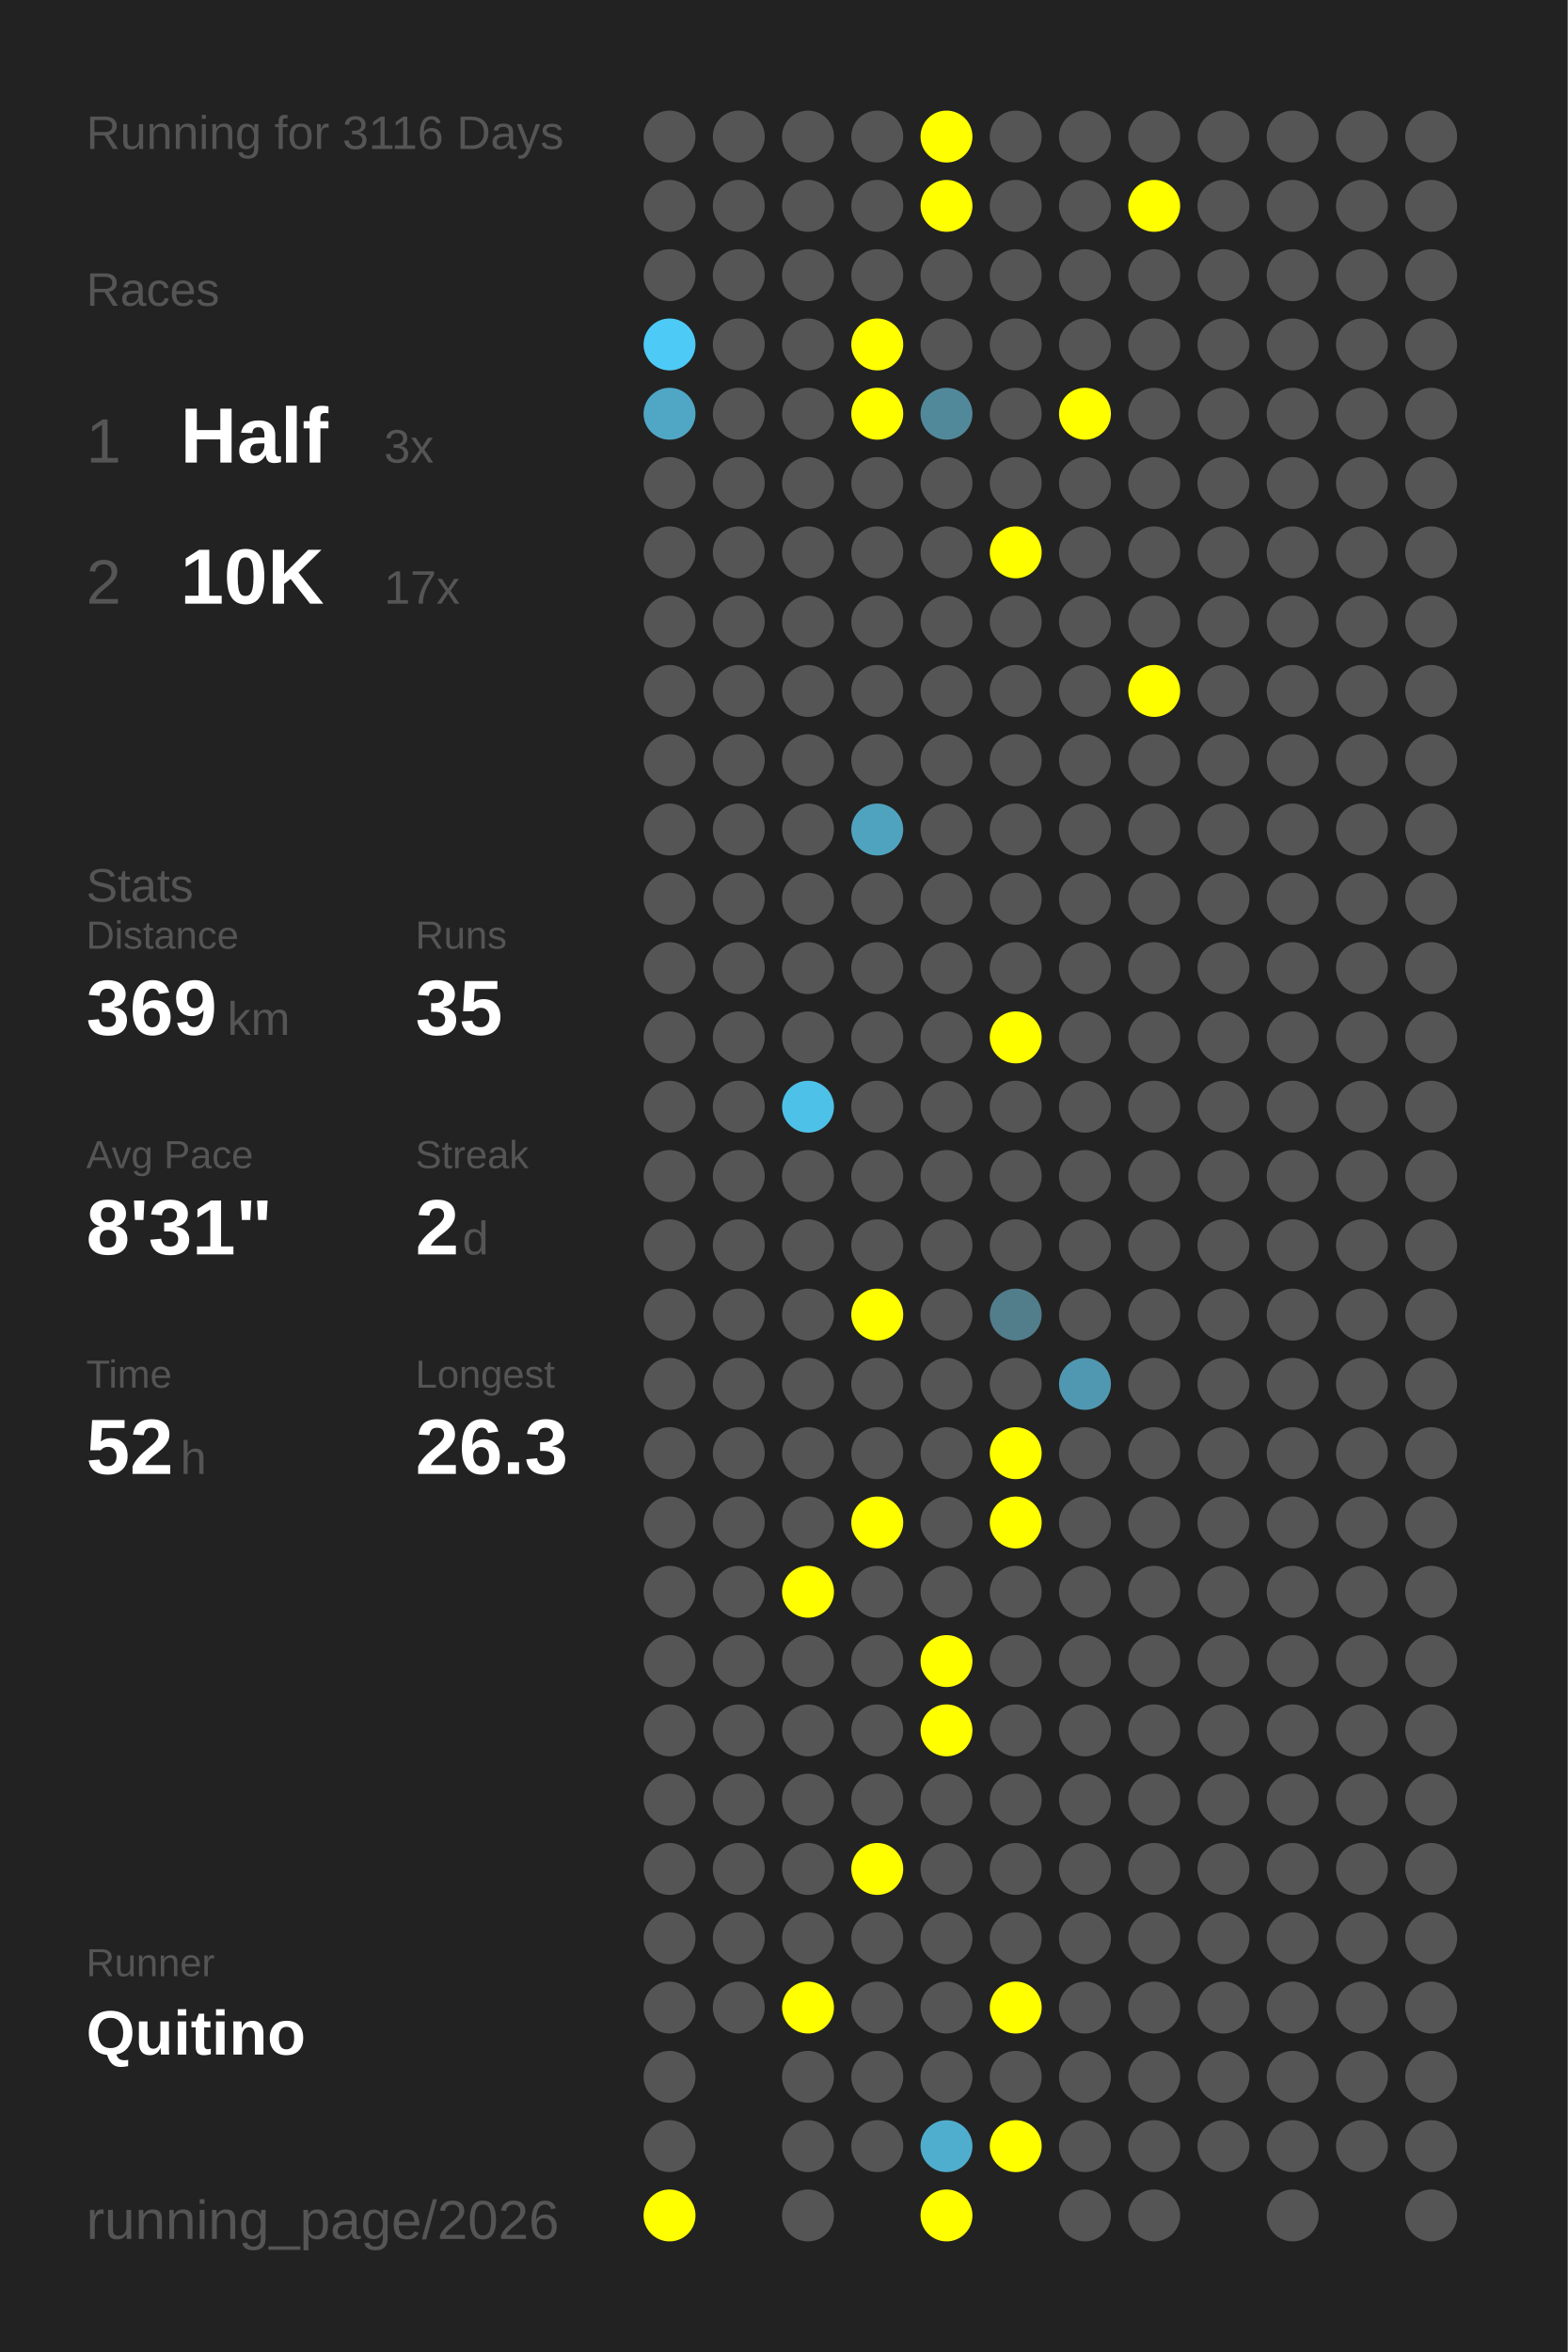
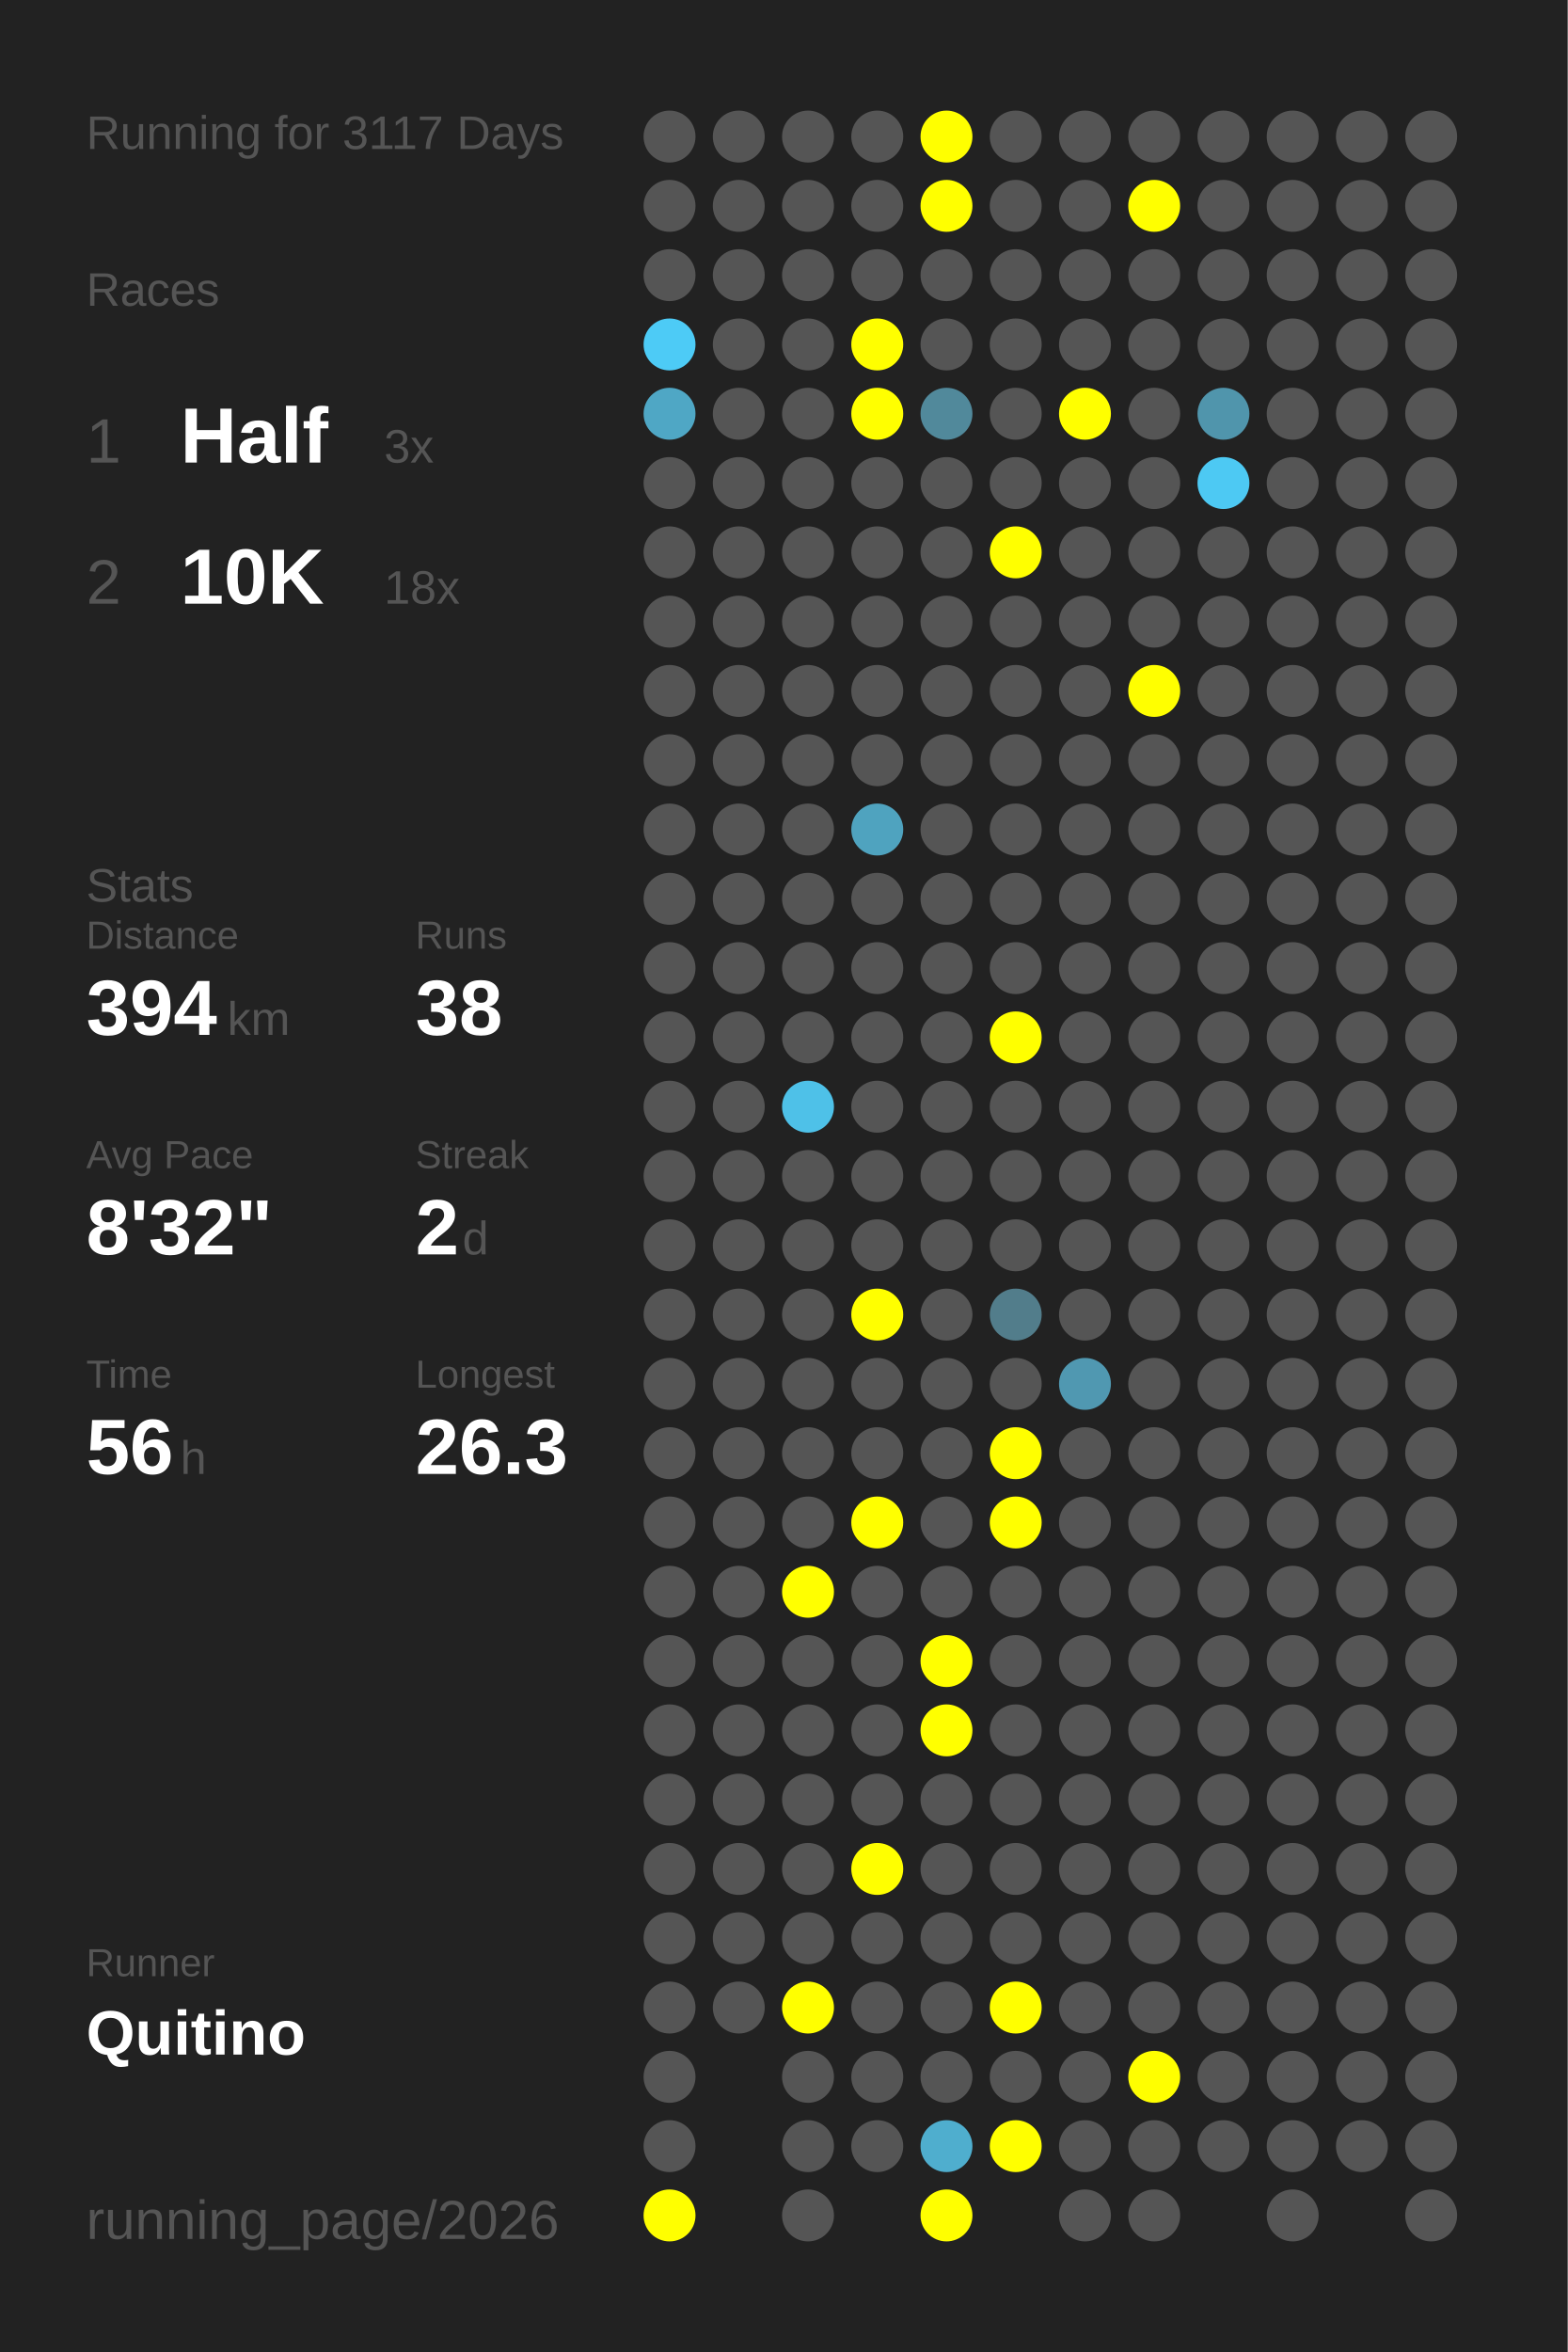
<svg xmlns="http://www.w3.org/2000/svg" baseProfile="full" height="300mm" version="1.1" viewBox="0,0,200,300" width="200mm">
  <defs />
  <rect fill="#222222" height="300" width="200" x="0" y="0" />
-   <text fill="#555555" style="font-size:6px; font-family:Arial;" x="11" y="19">Running for 3116 Days</text>
+   <text fill="#555555" style="font-size:6px; font-family:Arial;" x="11" y="19">Running for 3117 Days</text>
  <text fill="#555555" style="font-size:6px; font-family:Arial;" x="11" y="39">Races</text>
  <text fill="#555555" style="font-size:8px; font-family:Arial;" x="11" y="59">1</text>
  <text fill="#FFFFFF" style="font-size:10px; font-family:Arial; font-weight:bold;" x="23" y="59">Half</text>
  <text fill="#555555" style="font-size:6px; font-family:Arial;" x="49" y="59">3x</text>
  <text fill="#555555" style="font-size:8px; font-family:Arial;" x="11" y="77">2</text>
  <text fill="#FFFFFF" style="font-size:10px; font-family:Arial; font-weight:bold;" x="23" y="77">10K</text>
-   <text fill="#555555" style="font-size:6px; font-family:Arial;" x="49" y="77">17x</text>
+   <text fill="#555555" style="font-size:6px; font-family:Arial;" x="49" y="77">18x</text>
  <text fill="#555555" style="font-size:6px; font-family:Arial;" x="11" y="115">Stats</text>
  <text fill="#555555" style="font-size:5px; font-family:Arial;" x="11" y="121">Distance</text>
-   <text fill="#FFFFFF" style="font-size:10px; font-family:Arial; font-weight:bold;" x="11" y="132">369</text>
+   <text fill="#FFFFFF" style="font-size:10px; font-family:Arial; font-weight:bold;" x="11" y="132">394</text>
  <text fill="#555555" style="font-size:6px; font-family:Arial;" x="29" y="132">km</text>
  <text fill="#555555" style="font-size:5px; font-family:Arial;" x="53" y="121">Runs</text>
-   <text fill="#FFFFFF" style="font-size:10px; font-family:Arial; font-weight:bold;" x="53" y="132">35</text>
+   <text fill="#FFFFFF" style="font-size:10px; font-family:Arial; font-weight:bold;" x="53" y="132">38</text>
  <text fill="#555555" style="font-size:5px; font-family:Arial;" x="11" y="149">Avg Pace</text>
-   <text fill="#FFFFFF" style="font-size:10px; font-family:Arial; font-weight:bold;" x="11" y="160">8'31"</text>
+   <text fill="#FFFFFF" style="font-size:10px; font-family:Arial; font-weight:bold;" x="11" y="160">8'32"</text>
  <text fill="#555555" style="font-size:5px; font-family:Arial;" x="53" y="149">Streak</text>
  <text fill="#FFFFFF" style="font-size:10px; font-family:Arial; font-weight:bold;" x="53" y="160">2</text>
  <text fill="#555555" style="font-size:6px; font-family:Arial;" x="59" y="160">d</text>
  <text fill="#555555" style="font-size:5px; font-family:Arial;" x="11" y="177">Time</text>
-   <text fill="#FFFFFF" style="font-size:10px; font-family:Arial; font-weight:bold;" x="11" y="188">52</text>
+   <text fill="#FFFFFF" style="font-size:10px; font-family:Arial; font-weight:bold;" x="11" y="188">56</text>
  <text fill="#555555" style="font-size:6px; font-family:Arial;" x="23" y="188">h</text>
  <text fill="#555555" style="font-size:5px; font-family:Arial;" x="53" y="177">Longest</text>
  <text fill="#FFFFFF" style="font-size:10px; font-family:Arial; font-weight:bold;" x="53" y="188">26.3</text>
  <text fill="#555555" style="font-size:5px; font-family:Arial;" x="11" y="252.065">Runner</text>
  <text fill="#FFFFFF" style="font-size:8px; font-family:Arial; font-weight:bold;" x="11" y="262.065">Quitino</text>
  <text fill="#555555" style="font-size:7px; font-family:Arial;" x="11" y="285.581">running_page/2026</text>
  <circle cx="85.417" cy="17.419" fill="#555555" r="3.312" />
  <circle cx="85.417" cy="26.258" fill="#555555" r="3.312" />
  <circle cx="85.417" cy="35.097" fill="#555555" r="3.312" />
  <circle cx="85.417" cy="43.935" fill="#4dcbf6" r="3.312" />
  <circle cx="85.417" cy="52.774" fill="#4fa7c5" r="3.312" />
  <circle cx="85.417" cy="61.613" fill="#555555" r="3.312" />
  <circle cx="85.417" cy="70.452" fill="#555555" r="3.312" />
  <circle cx="85.417" cy="79.29" fill="#555555" r="3.312" />
  <circle cx="85.417" cy="88.129" fill="#555555" r="3.312" />
  <circle cx="85.417" cy="96.968" fill="#555555" r="3.312" />
  <circle cx="85.417" cy="105.806" fill="#555555" r="3.312" />
  <circle cx="85.417" cy="114.645" fill="#555555" r="3.312" />
  <circle cx="85.417" cy="123.484" fill="#555555" r="3.312" />
  <circle cx="85.417" cy="132.323" fill="#555555" r="3.312" />
  <circle cx="85.417" cy="141.161" fill="#555555" r="3.312" />
  <circle cx="85.417" cy="150" fill="#555555" r="3.312" />
  <circle cx="85.417" cy="158.839" fill="#555555" r="3.312" />
  <circle cx="85.417" cy="167.677" fill="#555555" r="3.312" />
  <circle cx="85.417" cy="176.516" fill="#555555" r="3.312" />
  <circle cx="85.417" cy="185.355" fill="#555555" r="3.312" />
  <circle cx="85.417" cy="194.194" fill="#555555" r="3.312" />
  <circle cx="85.417" cy="203.032" fill="#555555" r="3.312" />
  <circle cx="85.417" cy="211.871" fill="#555555" r="3.312" />
  <circle cx="85.417" cy="220.71" fill="#555555" r="3.312" />
  <circle cx="85.417" cy="229.548" fill="#555555" r="3.312" />
  <circle cx="85.417" cy="238.387" fill="#555555" r="3.312" />
  <circle cx="85.417" cy="247.226" fill="#555555" r="3.312" />
  <circle cx="85.417" cy="256.065" fill="#555555" r="3.312" />
  <circle cx="85.417" cy="264.903" fill="#555555" r="3.312" />
  <circle cx="85.417" cy="273.742" fill="#555555" r="3.312" />
  <circle cx="85.417" cy="282.581" fill="#FFFF00" r="3.312" />
  <circle cx="94.25" cy="17.419" fill="#555555" r="3.312" />
  <circle cx="94.25" cy="26.258" fill="#555555" r="3.312" />
  <circle cx="94.25" cy="35.097" fill="#555555" r="3.312" />
  <circle cx="94.25" cy="43.935" fill="#555555" r="3.312" />
  <circle cx="94.25" cy="52.774" fill="#555555" r="3.312" />
  <circle cx="94.25" cy="61.613" fill="#555555" r="3.312" />
  <circle cx="94.25" cy="70.452" fill="#555555" r="3.312" />
  <circle cx="94.25" cy="79.29" fill="#555555" r="3.312" />
  <circle cx="94.25" cy="88.129" fill="#555555" r="3.312" />
  <circle cx="94.25" cy="96.968" fill="#555555" r="3.312" />
  <circle cx="94.25" cy="105.806" fill="#555555" r="3.312" />
  <circle cx="94.25" cy="114.645" fill="#555555" r="3.312" />
  <circle cx="94.25" cy="123.484" fill="#555555" r="3.312" />
  <circle cx="94.25" cy="132.323" fill="#555555" r="3.312" />
  <circle cx="94.25" cy="141.161" fill="#555555" r="3.312" />
  <circle cx="94.25" cy="150" fill="#555555" r="3.312" />
  <circle cx="94.25" cy="158.839" fill="#555555" r="3.312" />
  <circle cx="94.25" cy="167.677" fill="#555555" r="3.312" />
  <circle cx="94.25" cy="176.516" fill="#555555" r="3.312" />
  <circle cx="94.25" cy="185.355" fill="#555555" r="3.312" />
  <circle cx="94.25" cy="194.194" fill="#555555" r="3.312" />
  <circle cx="94.25" cy="203.032" fill="#555555" r="3.312" />
  <circle cx="94.25" cy="211.871" fill="#555555" r="3.312" />
  <circle cx="94.25" cy="220.71" fill="#555555" r="3.312" />
  <circle cx="94.25" cy="229.548" fill="#555555" r="3.312" />
  <circle cx="94.25" cy="238.387" fill="#555555" r="3.312" />
  <circle cx="94.25" cy="247.226" fill="#555555" r="3.312" />
  <circle cx="94.25" cy="256.065" fill="#555555" r="3.312" />
  <circle cx="103.083" cy="17.419" fill="#555555" r="3.312" />
  <circle cx="103.083" cy="26.258" fill="#555555" r="3.312" />
  <circle cx="103.083" cy="35.097" fill="#555555" r="3.312" />
  <circle cx="103.083" cy="43.935" fill="#555555" r="3.312" />
  <circle cx="103.083" cy="52.774" fill="#555555" r="3.312" />
  <circle cx="103.083" cy="61.613" fill="#555555" r="3.312" />
  <circle cx="103.083" cy="70.452" fill="#555555" r="3.312" />
  <circle cx="103.083" cy="79.29" fill="#555555" r="3.312" />
  <circle cx="103.083" cy="88.129" fill="#555555" r="3.312" />
  <circle cx="103.083" cy="96.968" fill="#555555" r="3.312" />
  <circle cx="103.083" cy="105.806" fill="#555555" r="3.312" />
  <circle cx="103.083" cy="114.645" fill="#555555" r="3.312" />
  <circle cx="103.083" cy="123.484" fill="#555555" r="3.312" />
  <circle cx="103.083" cy="132.323" fill="#555555" r="3.312" />
  <circle cx="103.083" cy="141.161" fill="#4ec1e8" r="3.312" />
  <circle cx="103.083" cy="150" fill="#555555" r="3.312" />
  <circle cx="103.083" cy="158.839" fill="#555555" r="3.312" />
  <circle cx="103.083" cy="167.677" fill="#555555" r="3.312" />
  <circle cx="103.083" cy="176.516" fill="#555555" r="3.312" />
  <circle cx="103.083" cy="185.355" fill="#555555" r="3.312" />
  <circle cx="103.083" cy="194.194" fill="#555555" r="3.312" />
  <circle cx="103.083" cy="203.032" fill="#FFFF00" r="3.312" />
  <circle cx="103.083" cy="211.871" fill="#555555" r="3.312" />
  <circle cx="103.083" cy="220.71" fill="#555555" r="3.312" />
  <circle cx="103.083" cy="229.548" fill="#555555" r="3.312" />
  <circle cx="103.083" cy="238.387" fill="#555555" r="3.312" />
  <circle cx="103.083" cy="247.226" fill="#555555" r="3.312" />
  <circle cx="103.083" cy="256.065" fill="#FFFF00" r="3.312" />
  <circle cx="103.083" cy="264.903" fill="#555555" r="3.312" />
  <circle cx="103.083" cy="273.742" fill="#555555" r="3.312" />
  <circle cx="103.083" cy="282.581" fill="#555555" r="3.312" />
  <circle cx="111.917" cy="17.419" fill="#555555" r="3.312" />
  <circle cx="111.917" cy="26.258" fill="#555555" r="3.312" />
  <circle cx="111.917" cy="35.097" fill="#555555" r="3.312" />
  <circle cx="111.917" cy="43.935" fill="#FFFF00" r="3.312" />
  <circle cx="111.917" cy="52.774" fill="#FFFF00" r="3.312" />
  <circle cx="111.917" cy="61.613" fill="#555555" r="3.312" />
  <circle cx="111.917" cy="70.452" fill="#555555" r="3.312" />
  <circle cx="111.917" cy="79.29" fill="#555555" r="3.312" />
  <circle cx="111.917" cy="88.129" fill="#555555" r="3.312" />
  <circle cx="111.917" cy="96.968" fill="#555555" r="3.312" />
  <circle cx="111.917" cy="105.806" fill="#4fa3bf" r="3.312" />
  <circle cx="111.917" cy="114.645" fill="#555555" r="3.312" />
  <circle cx="111.917" cy="123.484" fill="#555555" r="3.312" />
  <circle cx="111.917" cy="132.323" fill="#555555" r="3.312" />
  <circle cx="111.917" cy="141.161" fill="#555555" r="3.312" />
  <circle cx="111.917" cy="150" fill="#555555" r="3.312" />
  <circle cx="111.917" cy="158.839" fill="#555555" r="3.312" />
  <circle cx="111.917" cy="167.677" fill="#FFFF00" r="3.312" />
  <circle cx="111.917" cy="176.516" fill="#555555" r="3.312" />
  <circle cx="111.917" cy="185.355" fill="#555555" r="3.312" />
  <circle cx="111.917" cy="194.194" fill="#FFFF00" r="3.312" />
  <circle cx="111.917" cy="203.032" fill="#555555" r="3.312" />
  <circle cx="111.917" cy="211.871" fill="#555555" r="3.312" />
  <circle cx="111.917" cy="220.71" fill="#555555" r="3.312" />
  <circle cx="111.917" cy="229.548" fill="#555555" r="3.312" />
  <circle cx="111.917" cy="238.387" fill="#FFFF00" r="3.312" />
  <circle cx="111.917" cy="247.226" fill="#555555" r="3.312" />
  <circle cx="111.917" cy="256.065" fill="#555555" r="3.312" />
  <circle cx="111.917" cy="264.903" fill="#555555" r="3.312" />
  <circle cx="111.917" cy="273.742" fill="#555555" r="3.312" />
  <circle cx="120.75" cy="17.419" fill="#FFFF00" r="3.312" />
  <circle cx="120.75" cy="26.258" fill="#FFFF00" r="3.312" />
  <circle cx="120.75" cy="35.097" fill="#555555" r="3.312" />
  <circle cx="120.75" cy="43.935" fill="#555555" r="3.312" />
  <circle cx="120.75" cy="52.774" fill="#51899b" r="3.312" />
  <circle cx="120.75" cy="61.613" fill="#555555" r="3.312" />
  <circle cx="120.75" cy="70.452" fill="#555555" r="3.312" />
  <circle cx="120.75" cy="79.29" fill="#555555" r="3.312" />
  <circle cx="120.75" cy="88.129" fill="#555555" r="3.312" />
  <circle cx="120.75" cy="96.968" fill="#555555" r="3.312" />
  <circle cx="120.75" cy="105.806" fill="#555555" r="3.312" />
  <circle cx="120.75" cy="114.645" fill="#555555" r="3.312" />
  <circle cx="120.75" cy="123.484" fill="#555555" r="3.312" />
  <circle cx="120.75" cy="132.323" fill="#555555" r="3.312" />
  <circle cx="120.75" cy="141.161" fill="#555555" r="3.312" />
  <circle cx="120.75" cy="150" fill="#555555" r="3.312" />
  <circle cx="120.75" cy="158.839" fill="#555555" r="3.312" />
  <circle cx="120.75" cy="167.677" fill="#555555" r="3.312" />
  <circle cx="120.75" cy="176.516" fill="#555555" r="3.312" />
  <circle cx="120.75" cy="185.355" fill="#555555" r="3.312" />
  <circle cx="120.75" cy="194.194" fill="#555555" r="3.312" />
  <circle cx="120.75" cy="203.032" fill="#555555" r="3.312" />
  <circle cx="120.75" cy="211.871" fill="#FFFF00" r="3.312" />
  <circle cx="120.75" cy="220.71" fill="#FFFF00" r="3.312" />
  <circle cx="120.75" cy="229.548" fill="#555555" r="3.312" />
  <circle cx="120.75" cy="238.387" fill="#555555" r="3.312" />
  <circle cx="120.75" cy="247.226" fill="#555555" r="3.312" />
  <circle cx="120.75" cy="256.065" fill="#555555" r="3.312" />
  <circle cx="120.75" cy="264.903" fill="#555555" r="3.312" />
  <circle cx="120.75" cy="273.742" fill="#4faece" r="3.312" />
  <circle cx="120.75" cy="282.581" fill="#FFFF00" r="3.312" />
  <circle cx="129.583" cy="17.419" fill="#555555" r="3.312" />
  <circle cx="129.583" cy="26.258" fill="#555555" r="3.312" />
  <circle cx="129.583" cy="35.097" fill="#555555" r="3.312" />
  <circle cx="129.583" cy="43.935" fill="#555555" r="3.312" />
  <circle cx="129.583" cy="52.774" fill="#555555" r="3.312" />
  <circle cx="129.583" cy="61.613" fill="#555555" r="3.312" />
  <circle cx="129.583" cy="70.452" fill="#FFFF00" r="3.312" />
  <circle cx="129.583" cy="79.29" fill="#555555" r="3.312" />
  <circle cx="129.583" cy="88.129" fill="#555555" r="3.312" />
  <circle cx="129.583" cy="96.968" fill="#555555" r="3.312" />
  <circle cx="129.583" cy="105.806" fill="#555555" r="3.312" />
  <circle cx="129.583" cy="114.645" fill="#555555" r="3.312" />
  <circle cx="129.583" cy="123.484" fill="#555555" r="3.312" />
  <circle cx="129.583" cy="132.323" fill="#FFFF00" r="3.312" />
  <circle cx="129.583" cy="141.161" fill="#555555" r="3.312" />
  <circle cx="129.583" cy="150" fill="#555555" r="3.312" />
  <circle cx="129.583" cy="158.839" fill="#555555" r="3.312" />
  <circle cx="129.583" cy="167.677" fill="#527d8b" r="3.312" />
  <circle cx="129.583" cy="176.516" fill="#555555" r="3.312" />
  <circle cx="129.583" cy="185.355" fill="#FFFF00" r="3.312" />
  <circle cx="129.583" cy="194.194" fill="#FFFF00" r="3.312" />
  <circle cx="129.583" cy="203.032" fill="#555555" r="3.312" />
  <circle cx="129.583" cy="211.871" fill="#555555" r="3.312" />
  <circle cx="129.583" cy="220.71" fill="#555555" r="3.312" />
  <circle cx="129.583" cy="229.548" fill="#555555" r="3.312" />
  <circle cx="129.583" cy="238.387" fill="#555555" r="3.312" />
  <circle cx="129.583" cy="247.226" fill="#555555" r="3.312" />
  <circle cx="129.583" cy="256.065" fill="#FFFF00" r="3.312" />
  <circle cx="129.583" cy="264.903" fill="#555555" r="3.312" />
  <circle cx="129.583" cy="273.742" fill="#FFFF00" r="3.312" />
  <circle cx="138.417" cy="17.419" fill="#555555" r="3.312" />
  <circle cx="138.417" cy="26.258" fill="#555555" r="3.312" />
  <circle cx="138.417" cy="35.097" fill="#555555" r="3.312" />
  <circle cx="138.417" cy="43.935" fill="#555555" r="3.312" />
  <circle cx="138.417" cy="52.774" fill="#FFFF00" r="3.312" />
  <circle cx="138.417" cy="61.613" fill="#555555" r="3.312" />
  <circle cx="138.417" cy="70.452" fill="#555555" r="3.312" />
  <circle cx="138.417" cy="79.29" fill="#555555" r="3.312" />
  <circle cx="138.417" cy="88.129" fill="#555555" r="3.312" />
  <circle cx="138.417" cy="96.968" fill="#555555" r="3.312" />
  <circle cx="138.417" cy="105.806" fill="#555555" r="3.312" />
  <circle cx="138.417" cy="114.645" fill="#555555" r="3.312" />
  <circle cx="138.417" cy="123.484" fill="#555555" r="3.312" />
  <circle cx="138.417" cy="132.323" fill="#555555" r="3.312" />
  <circle cx="138.417" cy="141.161" fill="#555555" r="3.312" />
  <circle cx="138.417" cy="150" fill="#555555" r="3.312" />
  <circle cx="138.417" cy="158.839" fill="#555555" r="3.312" />
  <circle cx="138.417" cy="167.677" fill="#555555" r="3.312" />
  <circle cx="138.417" cy="176.516" fill="#5098b1" r="3.312" />
  <circle cx="138.417" cy="185.355" fill="#555555" r="3.312" />
  <circle cx="138.417" cy="194.194" fill="#555555" r="3.312" />
  <circle cx="138.417" cy="203.032" fill="#555555" r="3.312" />
  <circle cx="138.417" cy="211.871" fill="#555555" r="3.312" />
  <circle cx="138.417" cy="220.71" fill="#555555" r="3.312" />
  <circle cx="138.417" cy="229.548" fill="#555555" r="3.312" />
  <circle cx="138.417" cy="238.387" fill="#555555" r="3.312" />
  <circle cx="138.417" cy="247.226" fill="#555555" r="3.312" />
  <circle cx="138.417" cy="256.065" fill="#555555" r="3.312" />
  <circle cx="138.417" cy="264.903" fill="#555555" r="3.312" />
  <circle cx="138.417" cy="273.742" fill="#555555" r="3.312" />
  <circle cx="138.417" cy="282.581" fill="#555555" r="3.312" />
  <circle cx="147.25" cy="17.419" fill="#555555" r="3.312" />
  <circle cx="147.25" cy="26.258" fill="#FFFF00" r="3.312" />
  <circle cx="147.25" cy="35.097" fill="#555555" r="3.312" />
  <circle cx="147.25" cy="43.935" fill="#555555" r="3.312" />
  <circle cx="147.25" cy="52.774" fill="#555555" r="3.312" />
  <circle cx="147.25" cy="61.613" fill="#555555" r="3.312" />
  <circle cx="147.25" cy="70.452" fill="#555555" r="3.312" />
  <circle cx="147.25" cy="79.29" fill="#555555" r="3.312" />
  <circle cx="147.25" cy="88.129" fill="#FFFF00" r="3.312" />
  <circle cx="147.25" cy="96.968" fill="#555555" r="3.312" />
  <circle cx="147.25" cy="105.806" fill="#555555" r="3.312" />
  <circle cx="147.25" cy="114.645" fill="#555555" r="3.312" />
  <circle cx="147.25" cy="123.484" fill="#555555" r="3.312" />
  <circle cx="147.25" cy="132.323" fill="#555555" r="3.312" />
  <circle cx="147.25" cy="141.161" fill="#555555" r="3.312" />
  <circle cx="147.25" cy="150" fill="#555555" r="3.312" />
  <circle cx="147.25" cy="158.839" fill="#555555" r="3.312" />
  <circle cx="147.25" cy="167.677" fill="#555555" r="3.312" />
  <circle cx="147.25" cy="176.516" fill="#555555" r="3.312" />
  <circle cx="147.25" cy="185.355" fill="#555555" r="3.312" />
  <circle cx="147.25" cy="194.194" fill="#555555" r="3.312" />
  <circle cx="147.25" cy="203.032" fill="#555555" r="3.312" />
  <circle cx="147.25" cy="211.871" fill="#555555" r="3.312" />
  <circle cx="147.25" cy="220.71" fill="#555555" r="3.312" />
  <circle cx="147.25" cy="229.548" fill="#555555" r="3.312" />
  <circle cx="147.25" cy="238.387" fill="#555555" r="3.312" />
  <circle cx="147.25" cy="247.226" fill="#555555" r="3.312" />
  <circle cx="147.25" cy="256.065" fill="#555555" r="3.312" />
-   <circle cx="147.25" cy="264.903" fill="#555555" r="3.312" />
+   <circle cx="147.25" cy="264.903" fill="#FFFF00" r="3.312" />
  <circle cx="147.25" cy="273.742" fill="#555555" r="3.312" />
  <circle cx="147.25" cy="282.581" fill="#555555" r="3.312" />
  <circle cx="156.083" cy="17.419" fill="#555555" r="3.312" />
  <circle cx="156.083" cy="26.258" fill="#555555" r="3.312" />
  <circle cx="156.083" cy="35.097" fill="#555555" r="3.312" />
  <circle cx="156.083" cy="43.935" fill="#555555" r="3.312" />
-   <circle cx="156.083" cy="52.774" fill="#555555" r="3.312" />
-   <circle cx="156.083" cy="61.613" fill="#555555" r="3.312" />
+   <circle cx="156.083" cy="52.774" fill="#5095ac" r="3.312" />
+   <circle cx="156.083" cy="61.613" fill="#4dc9f3" r="3.312" />
  <circle cx="156.083" cy="70.452" fill="#555555" r="3.312" />
  <circle cx="156.083" cy="79.29" fill="#555555" r="3.312" />
  <circle cx="156.083" cy="88.129" fill="#555555" r="3.312" />
  <circle cx="156.083" cy="96.968" fill="#555555" r="3.312" />
  <circle cx="156.083" cy="105.806" fill="#555555" r="3.312" />
  <circle cx="156.083" cy="114.645" fill="#555555" r="3.312" />
  <circle cx="156.083" cy="123.484" fill="#555555" r="3.312" />
  <circle cx="156.083" cy="132.323" fill="#555555" r="3.312" />
  <circle cx="156.083" cy="141.161" fill="#555555" r="3.312" />
  <circle cx="156.083" cy="150" fill="#555555" r="3.312" />
  <circle cx="156.083" cy="158.839" fill="#555555" r="3.312" />
  <circle cx="156.083" cy="167.677" fill="#555555" r="3.312" />
  <circle cx="156.083" cy="176.516" fill="#555555" r="3.312" />
  <circle cx="156.083" cy="185.355" fill="#555555" r="3.312" />
  <circle cx="156.083" cy="194.194" fill="#555555" r="3.312" />
  <circle cx="156.083" cy="203.032" fill="#555555" r="3.312" />
  <circle cx="156.083" cy="211.871" fill="#555555" r="3.312" />
  <circle cx="156.083" cy="220.71" fill="#555555" r="3.312" />
  <circle cx="156.083" cy="229.548" fill="#555555" r="3.312" />
  <circle cx="156.083" cy="238.387" fill="#555555" r="3.312" />
  <circle cx="156.083" cy="247.226" fill="#555555" r="3.312" />
  <circle cx="156.083" cy="256.065" fill="#555555" r="3.312" />
  <circle cx="156.083" cy="264.903" fill="#555555" r="3.312" />
  <circle cx="156.083" cy="273.742" fill="#555555" r="3.312" />
  <circle cx="164.917" cy="17.419" fill="#555555" r="3.312" />
  <circle cx="164.917" cy="26.258" fill="#555555" r="3.312" />
  <circle cx="164.917" cy="35.097" fill="#555555" r="3.312" />
  <circle cx="164.917" cy="43.935" fill="#555555" r="3.312" />
  <circle cx="164.917" cy="52.774" fill="#555555" r="3.312" />
  <circle cx="164.917" cy="61.613" fill="#555555" r="3.312" />
  <circle cx="164.917" cy="70.452" fill="#555555" r="3.312" />
  <circle cx="164.917" cy="79.29" fill="#555555" r="3.312" />
  <circle cx="164.917" cy="88.129" fill="#555555" r="3.312" />
  <circle cx="164.917" cy="96.968" fill="#555555" r="3.312" />
  <circle cx="164.917" cy="105.806" fill="#555555" r="3.312" />
  <circle cx="164.917" cy="114.645" fill="#555555" r="3.312" />
  <circle cx="164.917" cy="123.484" fill="#555555" r="3.312" />
  <circle cx="164.917" cy="132.323" fill="#555555" r="3.312" />
  <circle cx="164.917" cy="141.161" fill="#555555" r="3.312" />
  <circle cx="164.917" cy="150" fill="#555555" r="3.312" />
  <circle cx="164.917" cy="158.839" fill="#555555" r="3.312" />
  <circle cx="164.917" cy="167.677" fill="#555555" r="3.312" />
  <circle cx="164.917" cy="176.516" fill="#555555" r="3.312" />
  <circle cx="164.917" cy="185.355" fill="#555555" r="3.312" />
  <circle cx="164.917" cy="194.194" fill="#555555" r="3.312" />
  <circle cx="164.917" cy="203.032" fill="#555555" r="3.312" />
  <circle cx="164.917" cy="211.871" fill="#555555" r="3.312" />
  <circle cx="164.917" cy="220.71" fill="#555555" r="3.312" />
  <circle cx="164.917" cy="229.548" fill="#555555" r="3.312" />
  <circle cx="164.917" cy="238.387" fill="#555555" r="3.312" />
  <circle cx="164.917" cy="247.226" fill="#555555" r="3.312" />
  <circle cx="164.917" cy="256.065" fill="#555555" r="3.312" />
  <circle cx="164.917" cy="264.903" fill="#555555" r="3.312" />
  <circle cx="164.917" cy="273.742" fill="#555555" r="3.312" />
  <circle cx="164.917" cy="282.581" fill="#555555" r="3.312" />
  <circle cx="173.75" cy="17.419" fill="#555555" r="3.312" />
  <circle cx="173.75" cy="26.258" fill="#555555" r="3.312" />
  <circle cx="173.75" cy="35.097" fill="#555555" r="3.312" />
  <circle cx="173.75" cy="43.935" fill="#555555" r="3.312" />
  <circle cx="173.75" cy="52.774" fill="#555555" r="3.312" />
  <circle cx="173.75" cy="61.613" fill="#555555" r="3.312" />
  <circle cx="173.75" cy="70.452" fill="#555555" r="3.312" />
  <circle cx="173.75" cy="79.29" fill="#555555" r="3.312" />
  <circle cx="173.75" cy="88.129" fill="#555555" r="3.312" />
  <circle cx="173.75" cy="96.968" fill="#555555" r="3.312" />
  <circle cx="173.75" cy="105.806" fill="#555555" r="3.312" />
  <circle cx="173.75" cy="114.645" fill="#555555" r="3.312" />
  <circle cx="173.75" cy="123.484" fill="#555555" r="3.312" />
  <circle cx="173.75" cy="132.323" fill="#555555" r="3.312" />
  <circle cx="173.75" cy="141.161" fill="#555555" r="3.312" />
  <circle cx="173.75" cy="150" fill="#555555" r="3.312" />
  <circle cx="173.75" cy="158.839" fill="#555555" r="3.312" />
  <circle cx="173.75" cy="167.677" fill="#555555" r="3.312" />
  <circle cx="173.75" cy="176.516" fill="#555555" r="3.312" />
  <circle cx="173.75" cy="185.355" fill="#555555" r="3.312" />
  <circle cx="173.75" cy="194.194" fill="#555555" r="3.312" />
  <circle cx="173.75" cy="203.032" fill="#555555" r="3.312" />
  <circle cx="173.75" cy="211.871" fill="#555555" r="3.312" />
  <circle cx="173.75" cy="220.71" fill="#555555" r="3.312" />
  <circle cx="173.75" cy="229.548" fill="#555555" r="3.312" />
  <circle cx="173.75" cy="238.387" fill="#555555" r="3.312" />
  <circle cx="173.75" cy="247.226" fill="#555555" r="3.312" />
  <circle cx="173.75" cy="256.065" fill="#555555" r="3.312" />
  <circle cx="173.75" cy="264.903" fill="#555555" r="3.312" />
  <circle cx="173.75" cy="273.742" fill="#555555" r="3.312" />
  <circle cx="182.583" cy="17.419" fill="#555555" r="3.312" />
  <circle cx="182.583" cy="26.258" fill="#555555" r="3.312" />
  <circle cx="182.583" cy="35.097" fill="#555555" r="3.312" />
  <circle cx="182.583" cy="43.935" fill="#555555" r="3.312" />
  <circle cx="182.583" cy="52.774" fill="#555555" r="3.312" />
  <circle cx="182.583" cy="61.613" fill="#555555" r="3.312" />
  <circle cx="182.583" cy="70.452" fill="#555555" r="3.312" />
  <circle cx="182.583" cy="79.29" fill="#555555" r="3.312" />
  <circle cx="182.583" cy="88.129" fill="#555555" r="3.312" />
  <circle cx="182.583" cy="96.968" fill="#555555" r="3.312" />
  <circle cx="182.583" cy="105.806" fill="#555555" r="3.312" />
  <circle cx="182.583" cy="114.645" fill="#555555" r="3.312" />
  <circle cx="182.583" cy="123.484" fill="#555555" r="3.312" />
  <circle cx="182.583" cy="132.323" fill="#555555" r="3.312" />
  <circle cx="182.583" cy="141.161" fill="#555555" r="3.312" />
  <circle cx="182.583" cy="150" fill="#555555" r="3.312" />
  <circle cx="182.583" cy="158.839" fill="#555555" r="3.312" />
  <circle cx="182.583" cy="167.677" fill="#555555" r="3.312" />
  <circle cx="182.583" cy="176.516" fill="#555555" r="3.312" />
  <circle cx="182.583" cy="185.355" fill="#555555" r="3.312" />
  <circle cx="182.583" cy="194.194" fill="#555555" r="3.312" />
  <circle cx="182.583" cy="203.032" fill="#555555" r="3.312" />
  <circle cx="182.583" cy="211.871" fill="#555555" r="3.312" />
  <circle cx="182.583" cy="220.71" fill="#555555" r="3.312" />
  <circle cx="182.583" cy="229.548" fill="#555555" r="3.312" />
  <circle cx="182.583" cy="238.387" fill="#555555" r="3.312" />
  <circle cx="182.583" cy="247.226" fill="#555555" r="3.312" />
  <circle cx="182.583" cy="256.065" fill="#555555" r="3.312" />
  <circle cx="182.583" cy="264.903" fill="#555555" r="3.312" />
  <circle cx="182.583" cy="273.742" fill="#555555" r="3.312" />
  <circle cx="182.583" cy="282.581" fill="#555555" r="3.312" />
</svg>
